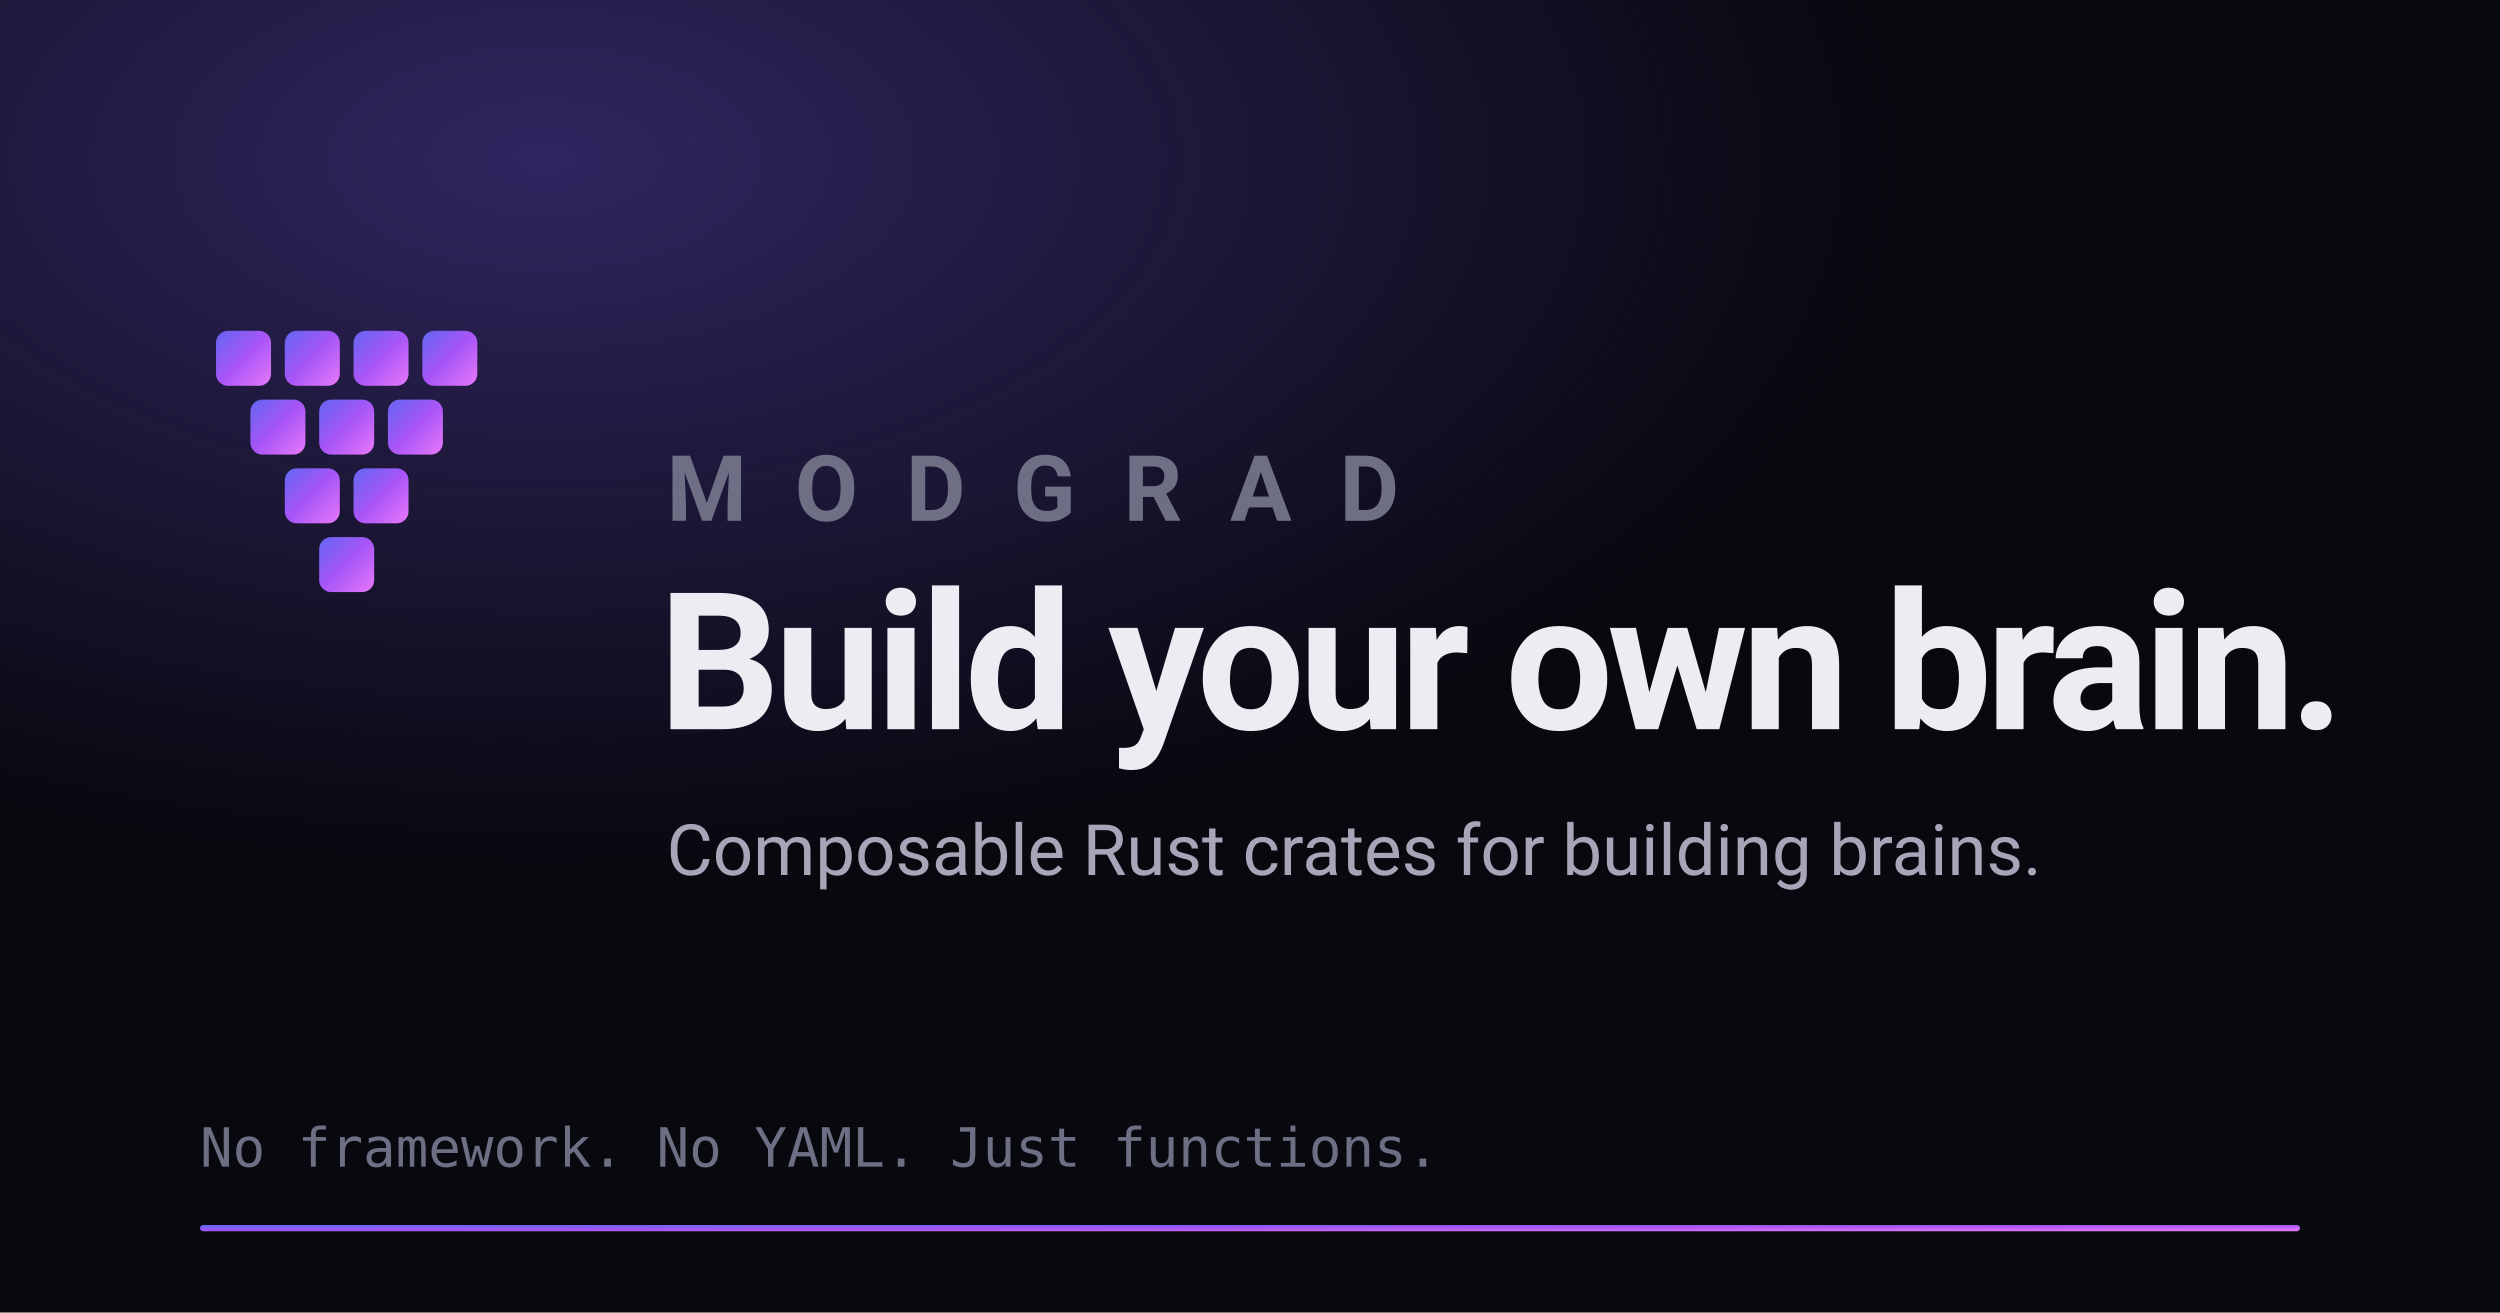
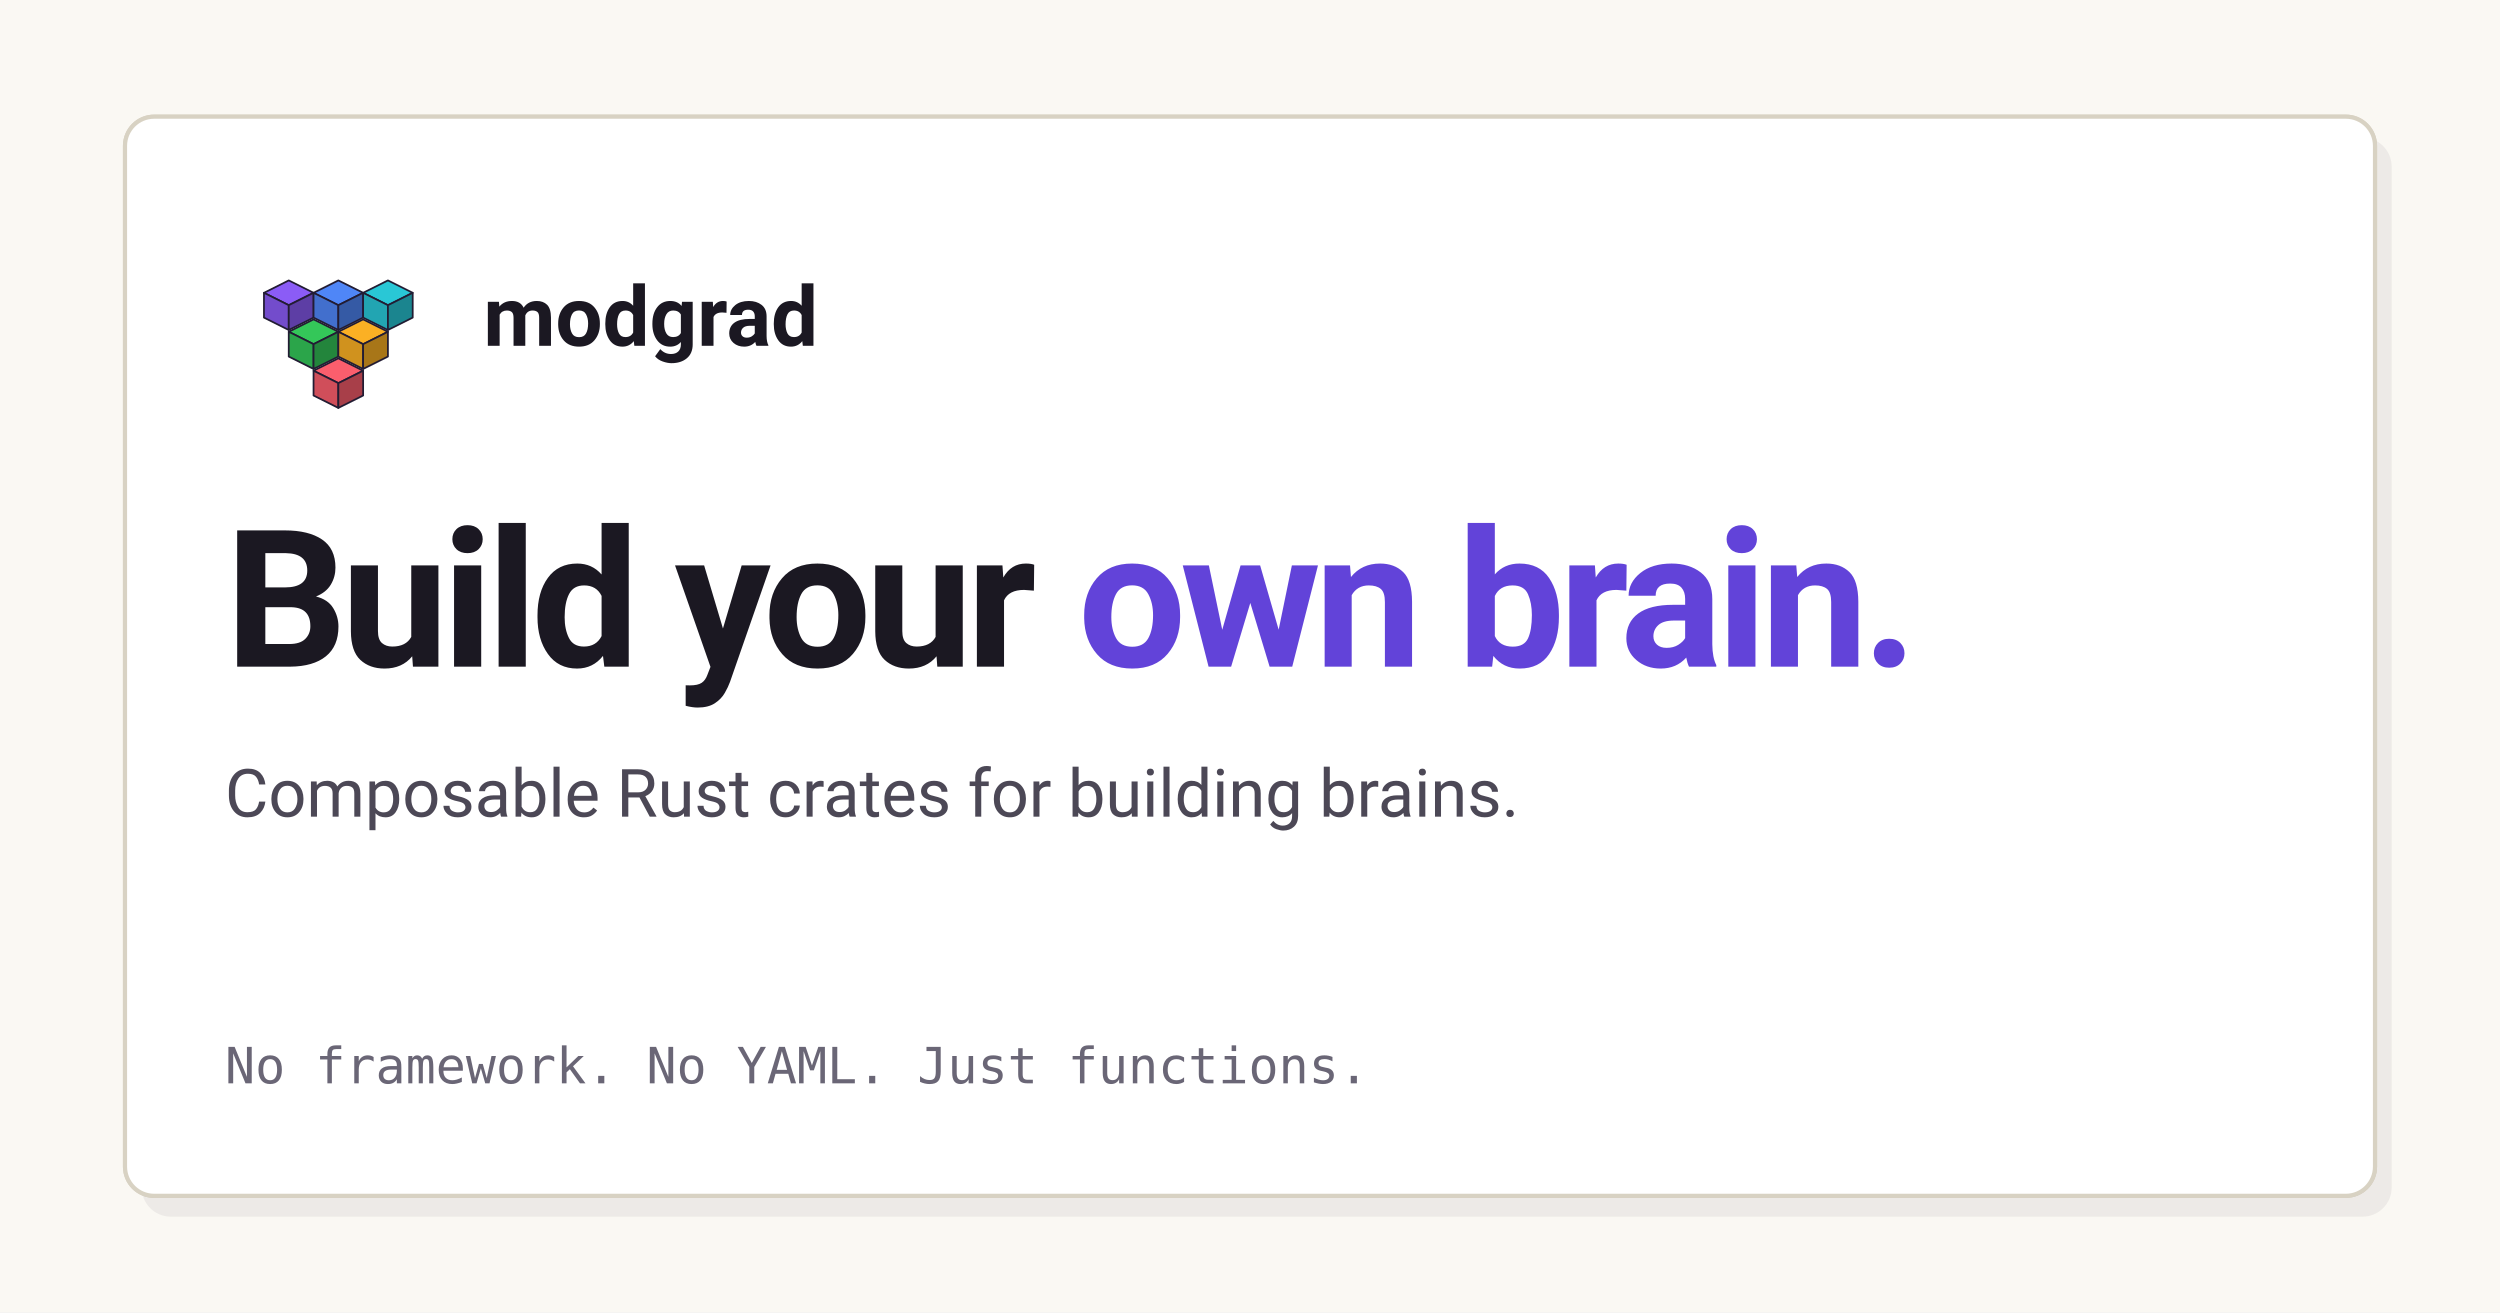
<svg xmlns="http://www.w3.org/2000/svg" viewBox="0 0 1200 630" width="1200" height="630">
-   <defs>
-     <linearGradient id="mg" x1="0" y1="0" x2="1" y2="1">
-       <stop offset="0" stop-color="#6366f1" />
-       <stop offset="0.5" stop-color="#a855f7" />
-       <stop offset="1" stop-color="#e879f9" />
-     </linearGradient>
-     <radialGradient id="glow" cx="0.22" cy="0.12" r="0.9">
-       <stop offset="0" stop-color="#7c5cf6" stop-opacity="0.35" />
-       <stop offset="0.6" stop-color="#7c5cf6" stop-opacity="0" />
-     </radialGradient>
-   </defs>
-   <rect width="1200" height="630" fill="#08080f" />
-   <rect width="1200" height="630" fill="url(#glow)" />
-   <g transform="translate(96,150) scale(4.4)" fill="url(#mg)">
-     <rect x="1.75" y="2" width="6" height="6" rx="1.3" />
-     <rect x="9.25" y="2" width="6" height="6" rx="1.3" />
-     <rect x="16.75" y="2" width="6" height="6" rx="1.3" />
-     <rect x="24.25" y="2" width="6" height="6" rx="1.3" />
-     <rect x="5.5" y="9.5" width="6" height="6" rx="1.3" />
-     <rect x="13" y="9.5" width="6" height="6" rx="1.3" />
-     <rect x="20.5" y="9.5" width="6" height="6" rx="1.3" />
-     <rect x="9.25" y="17" width="6" height="6" rx="1.3" />
-     <rect x="16.75" y="17" width="6" height="6" rx="1.3" />
-     <rect x="13" y="24.5" width="6" height="6" rx="1.3" />
+   <rect width="1200" height="630" fill="#FAF8F3" />
+   <rect x="60" y="56" width="1080" height="518" rx="14" fill="#FFFFFF" stroke="#D8D2C3" stroke-width="2" />
+   <rect x="68" y="66" width="1080" height="518" rx="14" fill="#1B1822" opacity="0.06" />
+   <rect x="60" y="56" width="1080" height="518" rx="14" fill="#FFFFFF" stroke="#D8D2C3" stroke-width="2" />
+   <g transform="translate(108 104) scale(1.7)" stroke="#221c33" stroke-width="0.5" stroke-linejoin="round">
+     <g>
+       <polygon points="18,18 25,21.5 18,25 11,21.5" fill="#8B5CF6" />
+       <polygon points="11,21.5 18,25 18,32 11,28.5" fill="#734CCC" />
+       <polygon points="18,25 25,21.5 25,28.5 18,32" fill="#5D3EA5" />
+     </g>
+     <g>
+       <polygon points="32,18 39,21.5 32,25 25,21.5" fill="#4F86F7" />
+       <polygon points="25,21.5 32,25 32,32 25,28.5" fill="#426FCD" />
+       <polygon points="32,25 39,21.5 39,28.5 32,32" fill="#355AA5" />
+     </g>
+     <g>
+       <polygon points="46,18 53,21.5 46,25 39,21.5" fill="#29C7D6" />
+       <polygon points="39,21.5 46,25 46,32 39,28.5" fill="#22A5B2" />
+       <polygon points="46,25 53,21.5 53,28.5 46,32" fill="#1B858F" />
+     </g>
+     <g>
+       <polygon points="25,29 32,32.5 25,36 18,32.5" fill="#34C759" />
+       <polygon points="18,32.5 25,36 25,43 18,39.5" fill="#2BA54A" />
+       <polygon points="25,36 32,32.5 32,39.5 25,43" fill="#23853C" />
+     </g>
+     <g>
+       <polygon points="39,29 46,32.5 39,36 32,32.5" fill="#FBB024" />
+       <polygon points="32,32.5 39,36 39,43 32,39.5" fill="#D0921E" />
+       <polygon points="39,36 46,32.5 46,39.5 39,43" fill="#A87618" />
+     </g>
+     <g>
+       <polygon points="32,40 39,43.5 32,47 25,43.5" fill="#FB5E6D" />
+       <polygon points="25,43.5 32,47 32,54 25,50.5" fill="#D04E5A" />
+       <polygon points="32,47 39,43.5 39,50.5 32,54" fill="#A83F49" />
+     </g>
  </g>
-   <text x="320" y="250" font-family="-apple-system, Segoe UI, Roboto, sans-serif" font-size="44" font-weight="600" fill="#6E6E85" letter-spacing="6">M O D G R A D</text>
-   <text x="316" y="350" font-family="-apple-system, Segoe UI, Roboto, sans-serif" font-size="92" font-weight="700" fill="#ECECF2" letter-spacing="-3">Build your own brain.</text>
-   <text x="320" y="420" font-family="-apple-system, Segoe UI, Roboto, sans-serif" font-size="34" fill="#A6A6B8">Composable Rust crates for building brains.</text>
-   <text x="96" y="560" font-family="ui-monospace, monospace" font-size="26" fill="#6E6E85">No framework.  No YAML.  Just functions.</text>
-   <rect x="96" y="588" width="1008" height="3" rx="1.5" fill="url(#mg)" />
+   <text x="232" y="166" font-family="-apple-system, Segoe UI, Roboto, sans-serif" font-size="40" font-weight="600" fill="#1B1822">modgrad</text>
+   <text x="108" y="320" font-family="-apple-system, Segoe UI, Roboto, sans-serif" font-size="92" font-weight="700" fill="#1B1822" letter-spacing="-3">Build your <tspan fill="#6243D9">own brain.</tspan>
+   </text>
+   <text x="108" y="392" font-family="-apple-system, Segoe UI, Roboto, sans-serif" font-size="32" fill="#4C4856">Composable Rust crates for building brains.</text>
+   <text x="108" y="520" font-family="ui-monospace, monospace" font-size="24" fill="#6A6676">No framework.  No YAML.  Just functions.</text>
</svg>
